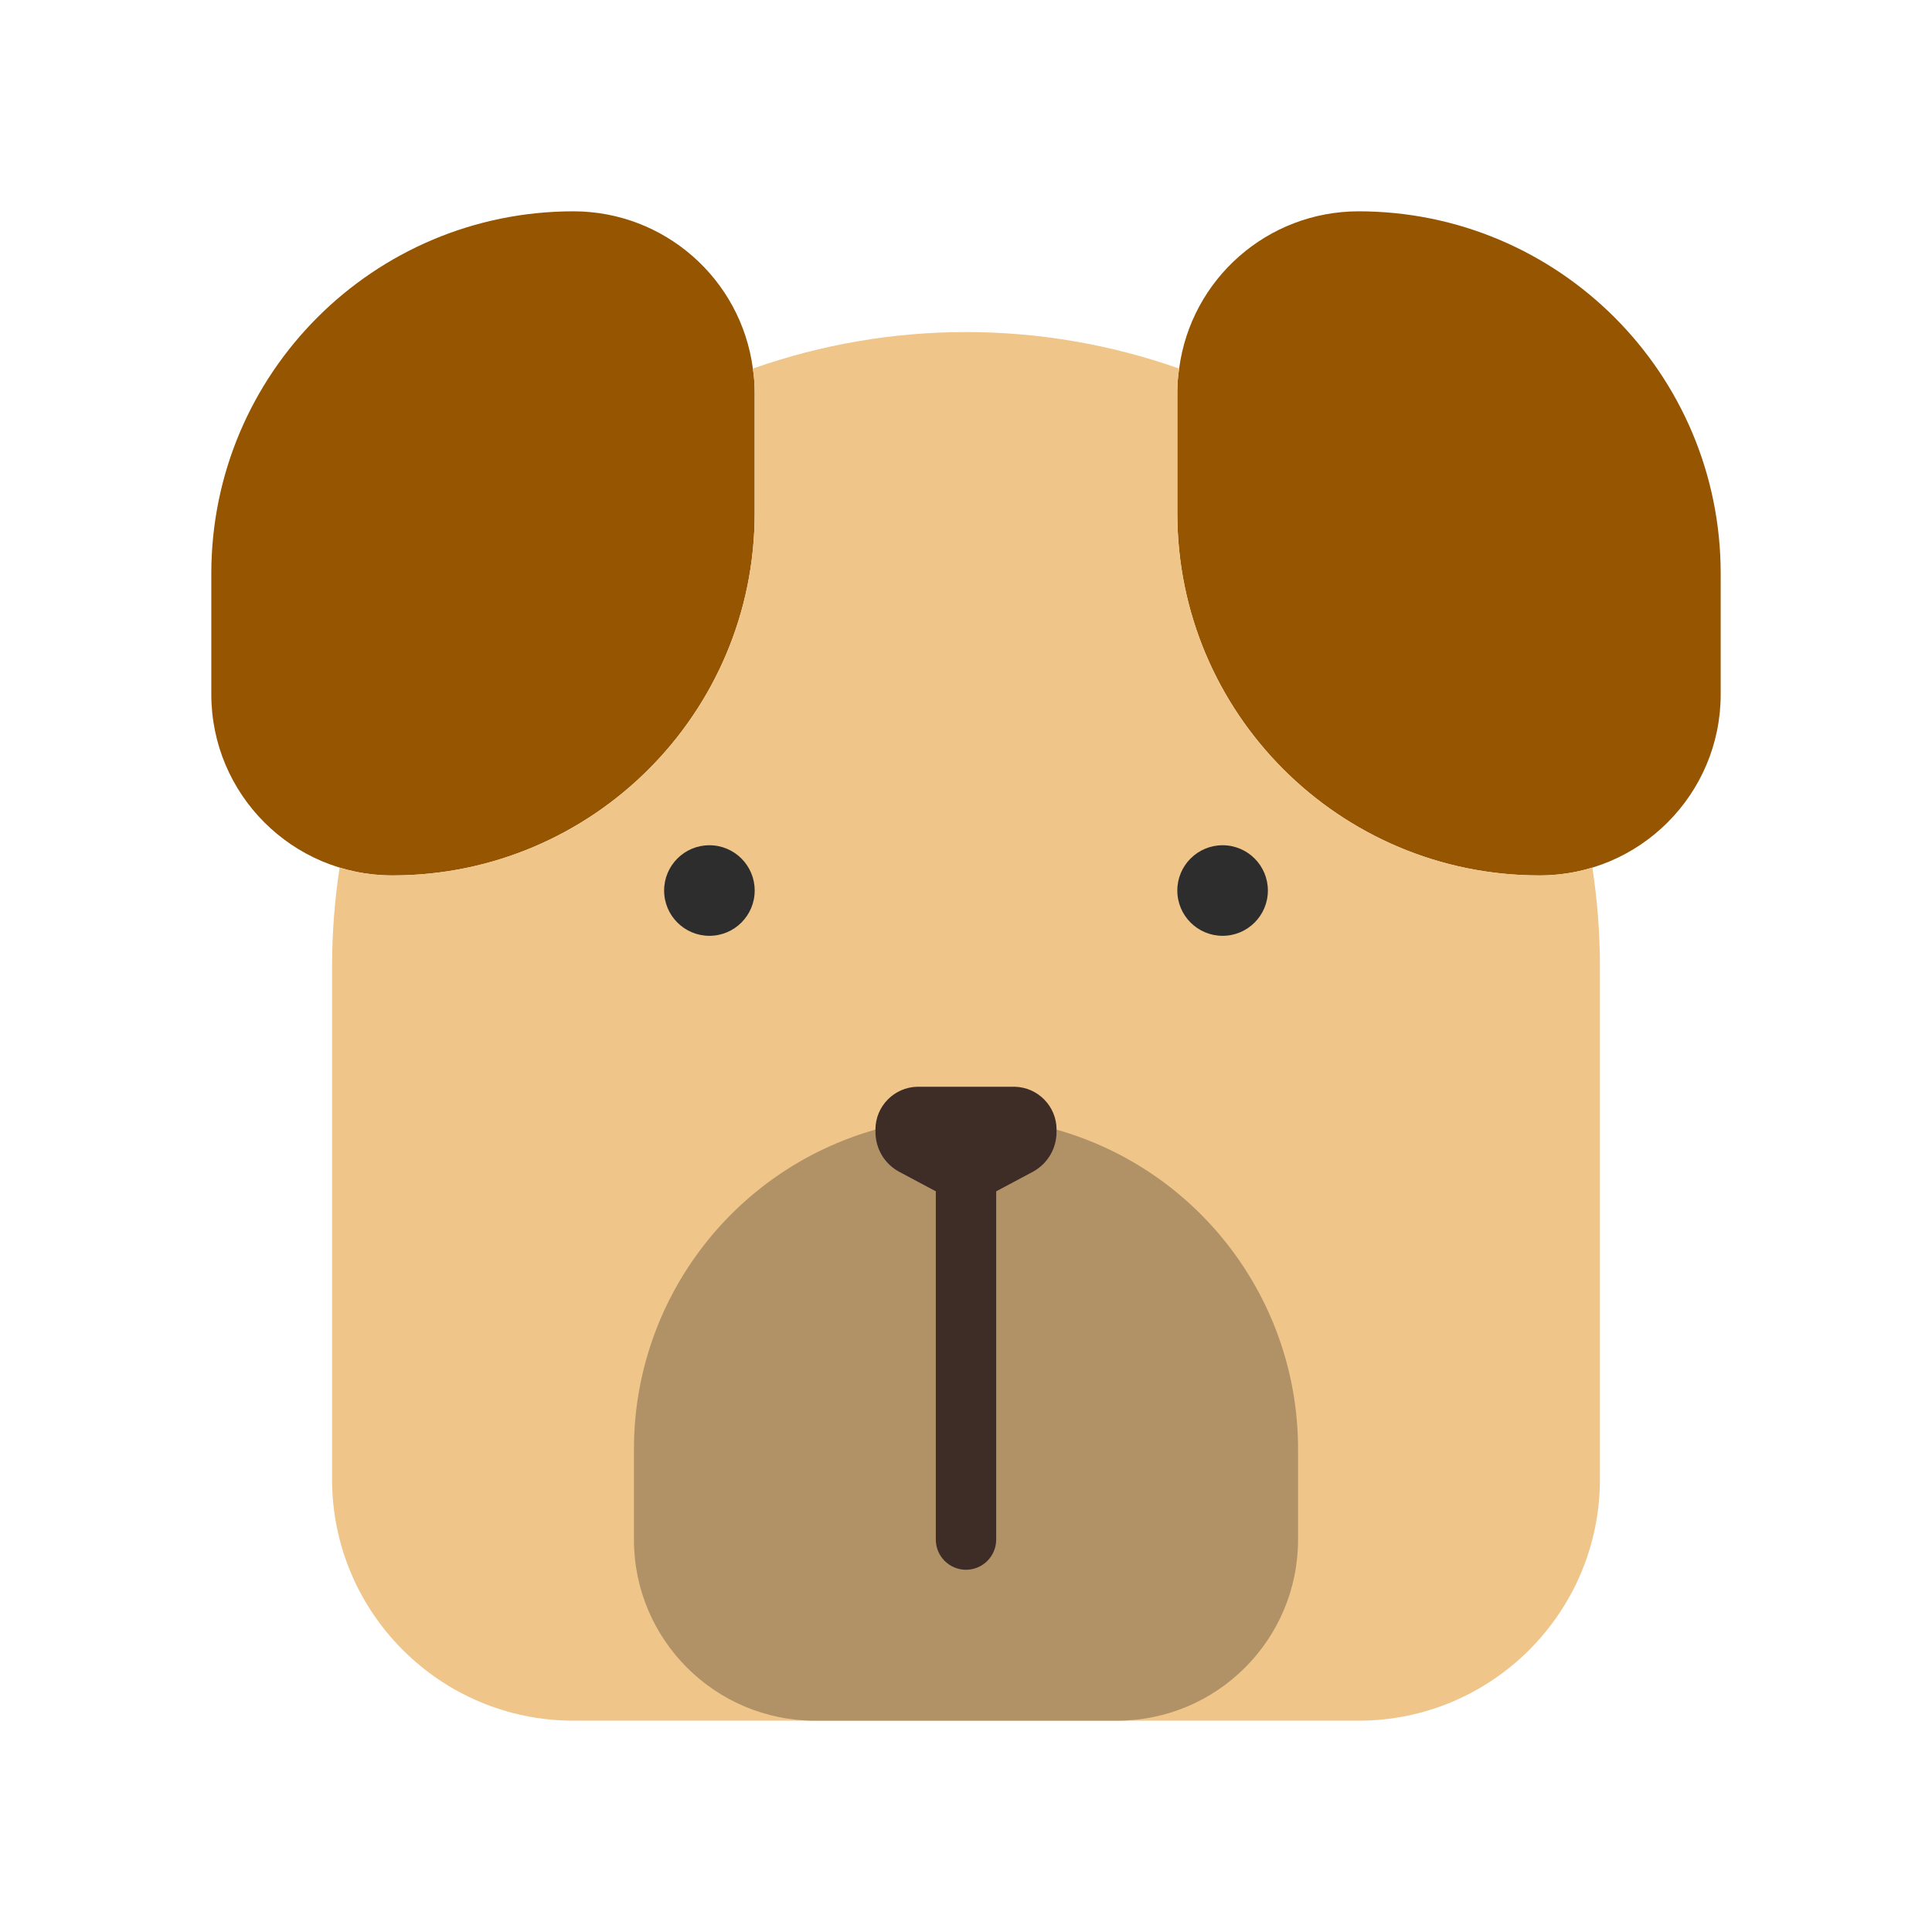
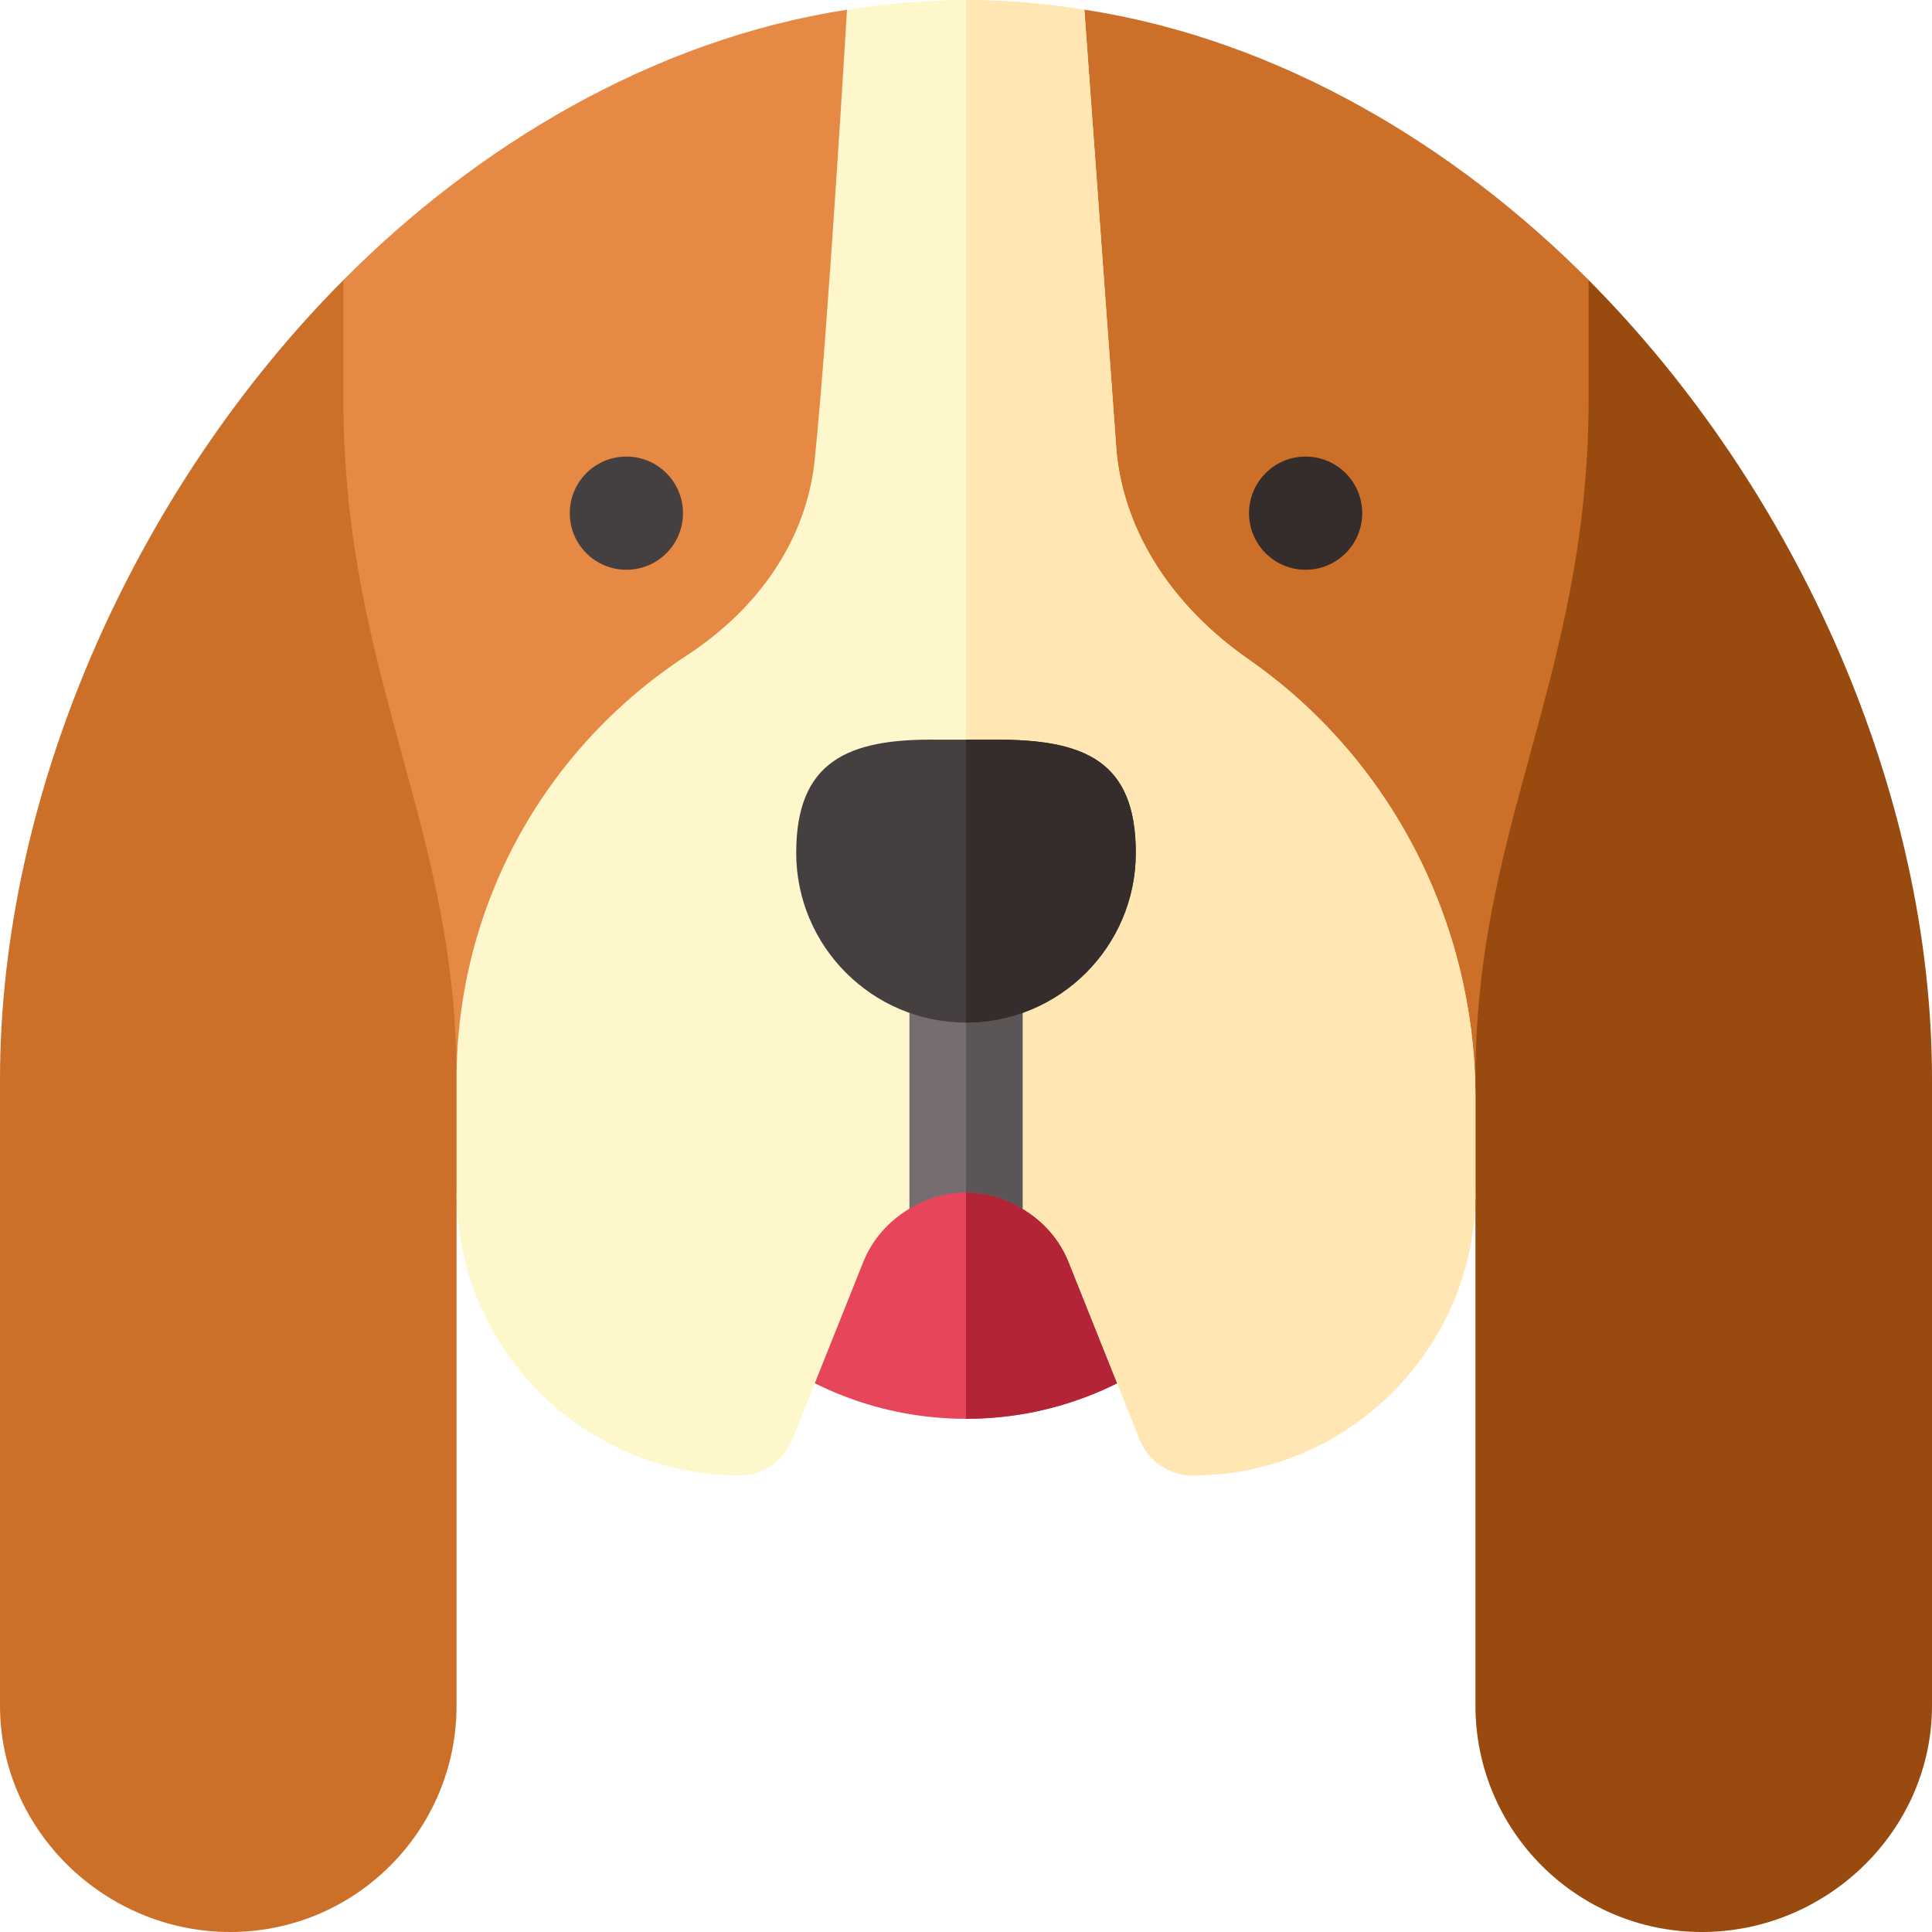
- <svg xmlns="http://www.w3.org/2000/svg" viewBox="0 0 64 64">
-   <defs>
-     <style>.cls-1{fill:#965500;}.cls-2{fill:#efc589;}.cls-3{fill:#b19267;}.cls-4{fill:#2d2d2d;}.cls-5{fill:#3e2c27;}</style>
-   </defs>
-   <g id="dog">
-     <path class="cls-1" d="M25,13v4A12,12,0,0,1,13,29a6,6,0,0,1-6-6V19A12,12,0,0,1,19,7a6,6,0,0,1,5.94,5.21A5.16,5.16,0,0,1,25,13Z" />
-     <path class="cls-1" d="M57,19v4a6,6,0,0,1-6,6A12,12,0,0,1,39,17V13a5.16,5.16,0,0,1,.06-.79A6,6,0,0,1,45,7,12,12,0,0,1,57,19Z" />
-     <path class="cls-2" d="M53,32V49a8,8,0,0,1-8,8H19a8,8,0,0,1-8-8V32a21.84,21.84,0,0,1,.25-3.26A6,6,0,0,0,13,29,12,12,0,0,0,25,17V13a5.16,5.16,0,0,0-.06-.79,21.2,21.2,0,0,1,14.12,0A5.16,5.16,0,0,0,39,13v4A12,12,0,0,0,51,29a6,6,0,0,0,1.75-.26A21.84,21.84,0,0,1,53,32Z" />
-     <path class="cls-3" d="M43,48v3a6,6,0,0,1-6,6H27a6,6,0,0,1-6-6V48a11,11,0,0,1,8-10.58.13.13,0,0,0,0,.06,1.49,1.49,0,0,0,.77,1.33L32,40l2.23-1.19A1.49,1.49,0,0,0,35,37.48a.13.13,0,0,0,0-.06A11,11,0,0,1,43,48Z" />
-     <circle class="cls-4" cx="23.5" cy="29.5" r="1.5" />
-     <circle class="cls-4" cx="40.5" cy="29.5" r="1.5" />
-     <path class="cls-5" d="M32,52a1,1,0,0,1-1-1V39a1,1,0,0,1,2,0V51A1,1,0,0,1,32,52Z" />
-     <path class="cls-5" d="M35,37.48a1.49,1.49,0,0,1-.77,1.33L32,40l-2.23-1.19A1.49,1.49,0,0,1,29,37.48a.13.13,0,0,1,0-.06A1.42,1.42,0,0,1,30.39,36h3.22A1.42,1.42,0,0,1,35,37.42.13.13,0,0,1,35,37.48Z" />
-   </g>
+ <svg xmlns="http://www.w3.org/2000/svg" width="35" height="35" viewBox="0 0 35 35" fill="none" version="1.1" id="svg5328">
+   <defs id="defs5332" />
+   <path d="M17.5 19.551H11.348C11.348 22.943 14.107 25.703 17.5 25.703C20.893 25.703 23.652 22.943 23.652 19.551H17.5Z" fill="#E6455A" id="path5300" />
+   <path d="M23.652 19.551H17.5V25.703C20.893 25.703 23.652 22.943 23.652 19.551Z" fill="#B32437" id="path5302" />
+   <path d="M10.322 7.246L6.221 5.073C2.41 8.909 0 14.399 0 19.551V30.898C0 33.164 1.905 35 4.17 35C6.435 35 8.271 33.164 8.271 30.898V21.602L10.322 19.807V7.246Z" fill="#CC7029" id="path5304" />
+   <path d="M28.779 5.073L24.678 7.246V19.551L26.729 21.602V30.898C26.729 33.164 28.565 35 30.83 35C33.095 35 35 33.164 35 30.898V19.551C35 14.399 32.59 8.909 28.779 5.073Z" fill="#994A0F" id="path5306" />
+   <path d="M19.644 0.175L18.178 8.21L26.729 19.903V19.551C26.729 17.286 27.209 15.529 27.718 13.669C28.239 11.76 28.779 9.787 28.779 7.246V5.073C26.387 2.665 23.193 0.717 19.644 0.175Z" fill="#CC7029" id="path5308" />
+   <path d="M15.344 0.176C11.793 0.722 8.595 2.683 6.221 5.073V7.246C6.221 9.786 6.76 11.76 7.282 13.669C7.791 15.529 8.271 17.286 8.271 19.551L16.81 8.33L15.344 0.176Z" fill="#E68945" id="path5310" />
+   <path d="M11.348 10.322C11.914 10.322 12.373 9.863 12.373 9.297C12.373 8.731 11.914 8.271 11.348 8.271C10.781 8.271 10.322 8.731 10.322 9.297C10.322 9.863 10.781 10.322 11.348 10.322Z" fill="#463F3F" id="path5312" />
+   <path d="M23.652 10.322C24.219 10.322 24.678 9.863 24.678 9.297C24.678 8.731 24.219 8.271 23.652 8.271C23.086 8.271 22.627 8.731 22.627 9.297C22.627 9.863 23.086 10.322 23.652 10.322Z" fill="#352C2C" id="path5314" />
+   <path d="M22.621 11.947C22.621 11.947 22.621 11.947 22.621 11.946C21.227 10.977 20.376 9.639 20.229 8.21L19.644 0.175C18.944 0.067 18.23 0 17.5 0C16.765 0 16.049 0.068 15.344 0.176C15.344 0.176 15 5.994 14.759 8.331C14.616 9.731 13.791 10.991 12.438 11.876C9.829 13.582 8.271 16.451 8.271 19.551V21.602C8.271 24.428 10.572 26.729 13.398 26.729C13.818 26.729 14.195 26.473 14.351 26.084L15.639 22.862C15.807 22.443 16.108 22.117 16.475 21.897L17.5 20.576L18.525 21.897C18.892 22.117 19.193 22.443 19.36 22.861L20.649 26.084C20.805 26.473 21.182 26.729 21.602 26.729C24.428 26.729 26.729 24.428 26.729 21.602V19.903C26.729 16.712 25.193 13.738 22.621 11.947Z" fill="#FFF7CC" id="path5316" />
+   <path d="M19.36 22.861L20.649 26.084C20.805 26.473 21.182 26.729 21.602 26.729C24.428 26.729 26.729 24.428 26.729 21.602V19.903C26.729 16.712 25.193 13.738 22.621 11.947C22.621 11.947 22.621 11.947 22.621 11.946C21.227 10.977 20.376 9.639 20.229 8.21L19.644 0.175C18.944 0.067 18.23 0 17.5 0V20.576L18.525 21.897C18.892 22.117 19.193 22.443 19.36 22.861Z" fill="#FFE6B3" id="path5318" />
+   <path d="M17.5 16.475C16.933 16.475 16.475 16.933 16.475 17.5V21.897C16.779 21.715 17.127 21.602 17.5 21.602C17.873 21.602 18.221 21.715 18.525 21.897V17.5C18.525 16.933 18.067 16.475 17.5 16.475Z" fill="#766E6E" id="path5320" />
+   <path d="M18.525 17.5C18.525 16.933 18.067 16.475 17.5 16.475V21.602C17.873 21.602 18.221 21.715 18.525 21.897V17.5Z" fill="#5B5555" id="path5322" />
+   <path d="M18.013 13.4H17.5H16.987C15.357 13.376 14.424 13.792 14.424 15.449C14.424 17.145 15.804 18.525 17.5 18.525C19.196 18.525 20.576 17.145 20.576 15.449C20.576 13.781 19.643 13.39 18.013 13.4Z" fill="#463F3F" id="path5324" />
+   <path d="M20.576 15.449C20.576 13.781 19.643 13.39 18.013 13.4H17.5V18.525C19.196 18.525 20.576 17.145 20.576 15.449Z" fill="#352C2C" id="path5326" />
</svg>
